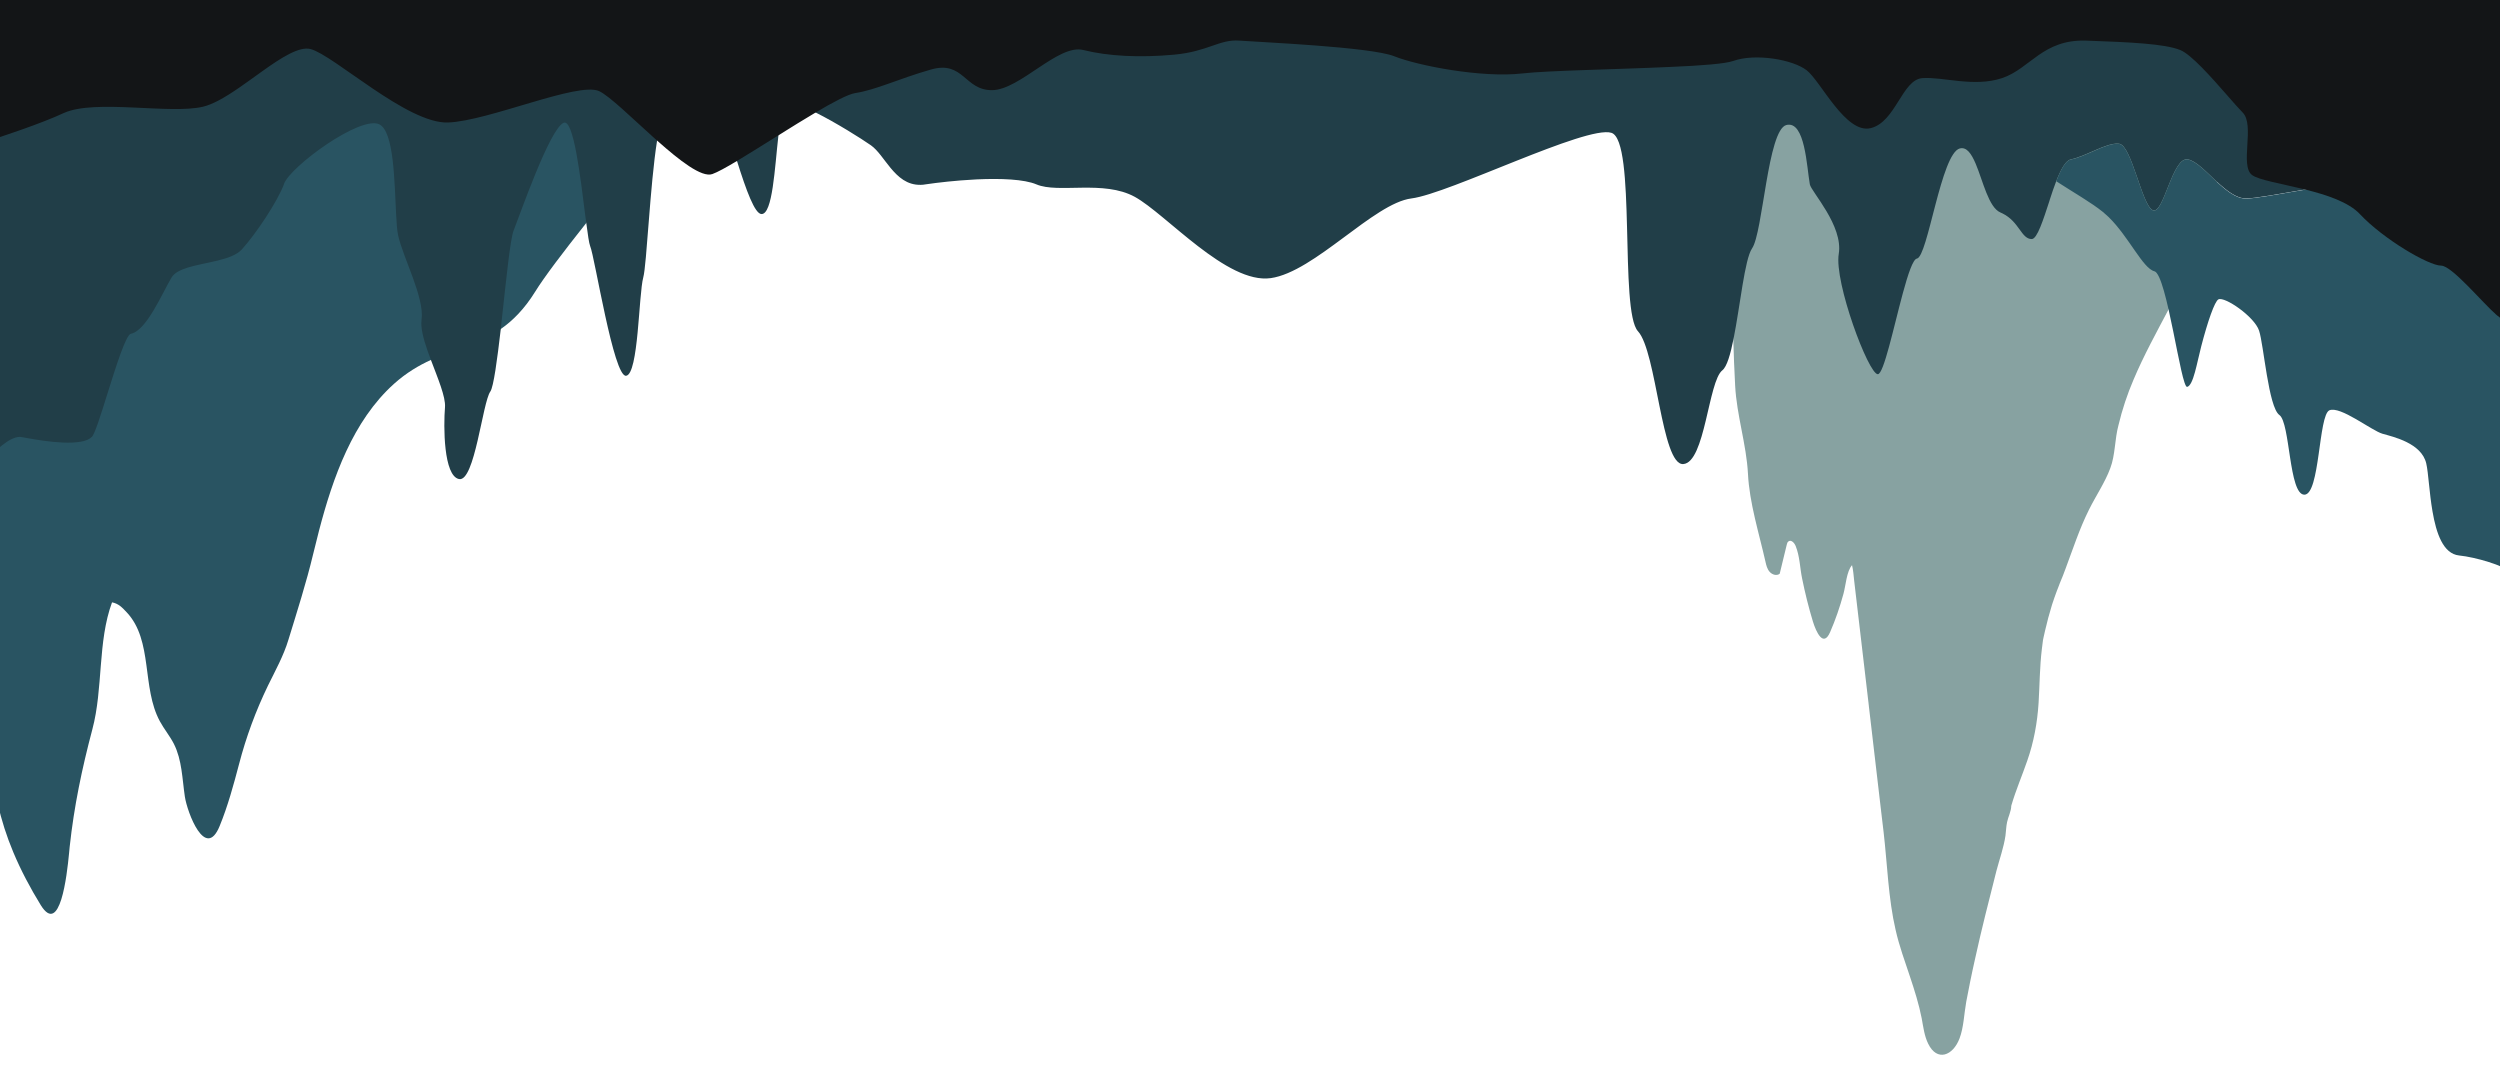
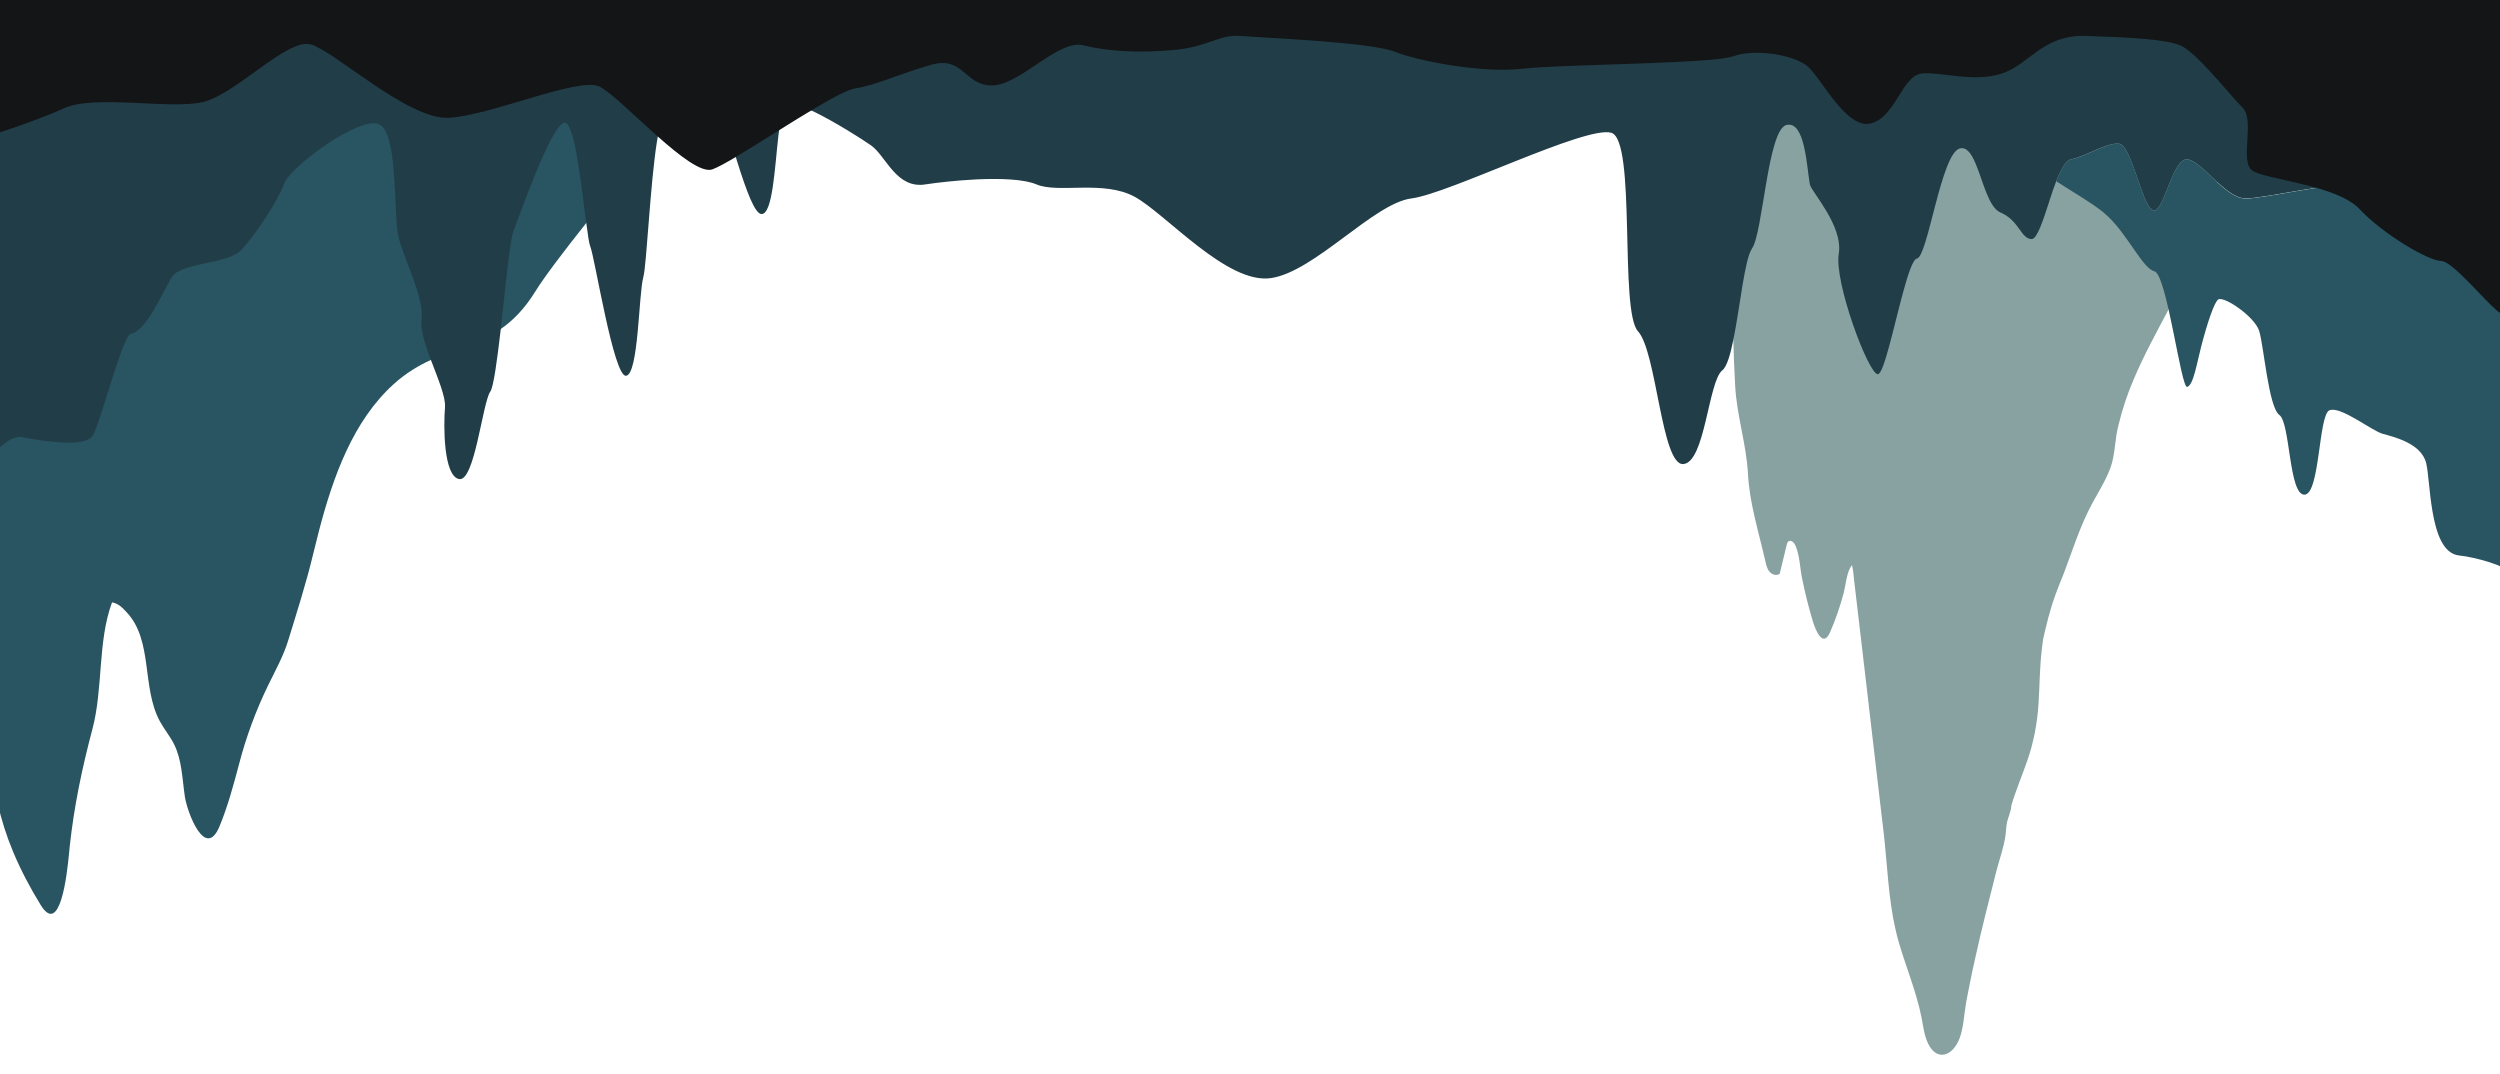
<svg xmlns="http://www.w3.org/2000/svg" version="1.1" id="Layer_1" x="0px" y="0px" viewBox="0 0 1600 687.3" style="enable-background:new 0 0 1600 687.3;" xml:space="preserve">
  <style type="text/css">
	.st0{opacity:0.79;fill:#678988;enable-background:new    ;}
	.st1{fill:#295462;}
	.st2{fill:#213E48;}
	.st3{fill:#131517;}
</style>
  <path id="stalactite" class="st0" d="M1425.4,61c-0.9,18.6-2.9,37.1-6.6,55.3c-0.4,2.1-0.9,4.2-1.3,6.3  c-5.1,22.7-13.5,43.7-23.5,63.7c-2,3.9-4,7.8-6.1,11.7c-7.8,14.8-15.8,29.3-22.4,44.9c-4,9.3-7.3,19.2-9.7,29.3  c-2.4,8.8-2,19-5.2,27.4c-3.3,9-9.4,18-13.6,26.5c-6.2,12.4-10.3,25.2-15.1,38c-1.1,3-2.3,6.1-3.6,9.1l0,0l0,0  c0,0.1-0.3,0.9-0.9,2.4c-0.4,0.9-0.7,1.9-1.1,2.8c-1.1,2.8-2,5.7-3,8.6c-1.7,5.5-3.2,11.1-4.5,16.8c-0.3,1.3-0.6,2.7-0.9,4  c-0.2,1-0.3,1.6-0.4,1.9c-0.3,1.9-0.5,3.8-0.7,5.6c-1.4,11.4-1.4,23-2.1,34.5c-0.8,12.7-3.1,25.2-7.2,36.9  c-3.3,9.6-7.3,18.8-10.2,28.7c0,0.1-0.1,0.3-0.1,0.4c0,3.2-2.1,7.4-2.7,10.5c-0.6,2.9-0.6,5.6-1,8.5c-1.1,7.6-3.9,15.3-5.8,22.6  c-4.7,18.6-9.5,37.2-13.6,56c-1.1,4.8-2.1,9.6-3.1,14.4l0,0c-0.9,4.4-1.8,8.9-2.6,13.3c-1.4,7.7-1.6,16.4-4.3,23.5  c-4.2,11.1-14.4,15.1-20.1,3.3c-2.4-4.9-3.1-10.6-4.1-16.1c-1.8-9.2-4.6-18-7.5-26.7c-3.3-9.9-6.9-19.7-9.2-29.9  c-4.7-20.2-5.3-42-7.7-62.7l-1.4-11.8l-8-68.5c0-0.3-0.1-0.6-0.1-1c-3.1-26.4-6.2-52.9-9.3-79.3c-0.4-3.4-0.6-7-1.4-10.2  c-3.5,3.9-4,13-5.5,18.4c-2.3,8.4-5.1,16.6-8.5,24.4c-4.4,10.2-9-0.2-11-6.6c-2.8-9.2-5.1-18.5-7-27.9c-1.4-6.9-1.4-13.9-4.1-20.6  c-0.8-2-2.9-4.2-4.6-2.9c-0.7,0.5-0.9,1.4-1.1,2.2c-1.5,6.2-3,12.4-4.5,18.5c-1.9,1.5-4.8,0.6-6.4-1.2c-1.6-1.8-2.2-4.2-2.7-6.5  c-4.1-18.2-10.3-37.7-11.2-56.3c-1-18.8-7.2-37.3-8.2-56.3c-0.5-10.2-1-20.3-1.2-30.4c-0.3-11.8-0.3-23.7-0.1-35.7  c0.7-33.7-20.8-93.4-39.7-138.1c-6.3-15.1-12.4-28.5-17.2-38.6c-0.1-0.2-0.2-0.5-0.3-0.8c-0.3-0.8-0.5-1.7-0.6-2.5c0-0.3,0-0.6,0-1  h373.5c0,0.3,0,0.6,0,1c0,0.9,0.1,1.7,0.1,2.5C1426.1,22.7,1426.4,41.9,1425.4,61z" />
  <path id="stalactite_1_" class="st1" d="M494.5,0c-0.3,0.3-0.5,0.6-0.8,1c-0.7,0.8-1.4,1.7-2.2,2.5C481,15.7,468,30.9,454.1,47.3  c-10.6,12.5-21.8,25.8-32.8,39c-0.7,0.9-1.4,1.7-2.1,2.6c-15.6,18.8-30.9,37.4-43.9,53.7c-15,18.9-27,34.7-32.8,44.1  c-6.9,11.1-14.3,18.5-21.9,23.8c-14.1,9.8-29.2,12.7-44.7,19.8c-7.9,3.6-15.9,8.3-23.8,15.4c-26.3,23.7-39,59.8-47.9,93.8  c-1.3,5.1-2.6,10.2-3.8,15.2c-4.3,18-10.4,37.1-15.8,54.7c-3.1,10.3-8.4,19.8-13.1,29.4c-7.8,16.1-14,32.9-18.5,50.2  c-3.5,13.3-7.2,26.9-12.4,39.6c-9.1,22.4-20.8-8.7-22.3-18.8c-1.7-11.4-1.8-23.4-7-33.7c-2.6-5.1-6.3-9.5-9-14.5  C90.6,440,98,410,81.2,392c-3-3.2-5.3-5.7-9.5-6.5c-9.3,25.2-5.6,55.1-12.6,81.3c-6.7,25.3-11.7,49.2-14.5,75.1  c-0.1,0.9-0.2,2.4-0.4,4.2c-1.4,14.5-5.8,53-18.1,33.2c-6.7-10.9-12.7-22.2-17.6-33.9C0.1,525.3-5,504-4.9,482.1  c0-10.9-1.9-21.4-5-31.8c-2.7-9-6.2-17.9-9.9-26.8c3.1-1.9,6.5-3,9.9-4.2v-123c-1.1,1.3-2.1,2.5-3,3.6v-208c-3.1,1-5,1.6-5,1.6  L-17.7,0H494.5z" />
  <path id="blu_stalac" class="st2" d="M1597.8,3.5v78.2c-3.6,3.4-9.3,5.6-17.5,1.3c-17-9-47,39-62,35c-2.3-0.6-5.6-0.8-9.5-0.7  c-9,0.2-21.4,2-33.5,4l0,0c-16.1,2.7-31.8,5.7-38,5.7c-6.1,0-12.4-5.1-18.5-10.7c-6.8-6.3-13.2-13.3-18.5-14.3  c-10-2-15.5,35.5-22.5,32.5S1364.3,93,1356.3,92c-0.2,0-0.4,0-0.7-0.1c-8-0.4-20.6,8.1-30.3,10.1c-3.3,0.7-6.4,6.5-9.3,13.9  c-1.5,3.8-2.9,8.1-4.3,12.4v0.1c-4.1,12.5-7.9,24.6-11.4,24.6c-6.7,0-7.9-11.1-18.7-16.4c-0.4-0.2-0.8-0.4-1.3-0.6  c-7.6-3.2-11.2-20.2-15.9-31.3c-2.7-6.3-5.7-10.8-10.1-9.7c-12,3-20.5,69.5-27.5,70.5c-2.5,0.4-5.7,10-9,22.2l0,0  c-5.9,21.8-12.2,51.8-16,51.8c-6,0-28-59-25-77s-17.7-39.9-18.5-44.5c-2-11-3-41-15-38s-15,69-22,79c-4.7,6.8-7.6,36.7-11.8,57.7  l0,0c-2,10.1-4.3,18-7.2,20.3c-9,7-11,59-25,60s-17-72-29-85s-1-122-17-127s-104,39-128,42s-62,47-90,51s-67-41-87-52s-49-2-63-8  c-7.8-3.3-22.8-3.9-38-3.2c-0.6,0-1.1,0.1-1.7,0.1c-11.7,0.6-23.2,1.9-31.3,3.1c-1,0.2-2.1,0.3-3,0.3c-8.8,0.2-14.5-5-19.4-10.9l0,0  l0,0c-4.4-5.3-8-11.2-12.5-14.4c-6.3-4.4-22.2-14.4-35.4-21c-7.6-3.8-14.3-6.4-17.6-6c-3.2,0.4-4.8,9.2-6.2,20.6l0,0  c-2.4,21-3.7,50.4-10.8,50.4c-4.3,0-9.8-15.1-15.7-33.9c-5.8-18.7-12-41.1-17.6-55.7c-0.5-1.4-1.1-2.7-1.6-4  c-2.6-6.1-5-10.3-7.2-11.4c-12-6-9.5,37.5-18.5,39.5c-1.4,0.3-2.7,3-3.9,7.2c-0.6,2.2-1.1,4.7-1.7,7.6c-0.2,1.2-0.4,2.5-0.7,3.9  c-4.5,28.2-6.6,79.3-8.8,87.3c-3,11-3,62-11,63s-20-76-23-83c-0.7-1.7-1.5-7.3-2.5-14.9c-0.2-1.4-0.4-2.9-0.6-4.4  c-3.1-24.5-7.5-62.5-13.9-59.6c-9,4-28,59-32,69c-2.1,5.2-4.7,31-7.4,55.5c-0.3,2.5-0.6,5-0.8,7.5c-2.3,19.7-4.6,37-6.7,40  c-5,7-10,58-20,56s-10-34-9-46c0.5-6.6-4.6-18.5-9-30.2c-0.8-2.1-1.6-4.2-2.3-6.3l0,0c-2.6-7.5-4.4-14.5-3.7-19.5c2-14-12-40-15-54  c-0.7-3.1-1-8-1.3-13.8c-1.1-20.5-1.3-52.5-10.7-57.2c-12-6-57,27-61,38c0,0,0,0,0,0.1c-4,11-18,32-27,41.9  c-6.4,7.1-23.3,8.1-34.8,11.7c-4.7,1.5-8.5,3.4-10.2,6.3c-6,10-16,34-26,36c-3.2,0.6-9.4,20.4-15,38.2c-4.2,13.5-8.1,25.9-10,27.8  c-1.6,1.6-4.1,2.6-7.2,3.1c-13.4,2.4-37.2-3.1-38.8-3.1c-7,0-16.4,9.2-23,16.8c-1.1,1.3-2.1,2.5-3,3.6V3.5H1597.8z" />
  <path id="right_wall" class="st1" d="M1607.3,81.7v284.6c-5.1-4.4-22.7-9.7-33.5-10.8c-10.2-1.1-14.6-14.2-17-28.2l0,0  c-2.1-12.1-2.6-24.7-4-30.7c-3-13-21-17-28-19s-27-18-34-15l0,0c-7,3.1-6,54-16,54s-9-46-16-51s-10-45-13-54s-22-22-26-20  c-2.4,1.2-6.9,14.2-11,30c-2.8,10.7-5,25-9,26s-13-72-21-74c-7.4-1.8-16.4-22.2-29.4-34.8l0,0c-1.2-1.1-2.4-2.2-3.6-3.2  c-7.6-6.1-18.7-12.4-29.8-19.6c2.9-7.5,6-13.3,9.3-13.9c9.7-1.9,22.3-10.5,30.3-10.1c0.2,0,0.5,0,0.7,0.1c8,1,14.5,39.5,21.5,42.5  s12.5-34.5,22.5-32.5s24,25,37,25c11,0,50.5-9.3,71.5-9.7c3.9-0.1,7.1,0.1,9.5,0.7c15,4,45-44,62-35  C1588.5,87.3,1603.7,85.2,1607.3,81.7z" />
-   <path id="black_stalac" class="st3" d="M1601.3,204c-0.8-0.3-2-1.1-3.5-2.4c-9.1-7.9-28.6-31.6-35.5-31.6c-8,0-37-17-52-33  c-7.1-7.6-21.2-12.3-35-15.7l0,0c-15.2-3.8-29.8-6.1-34-9.3c-8-6,2-32-6-40c-2.3-2.3-5.8-6.3-9.9-11c-9.9-11.3-23-26.2-30.1-29  c-10-4-32-5-60-6s-36,18-54,24s-38-1-51,0s-17,28-33,32s-32-30-41-37s-33-11-47-6c-5,1.8-20.5,3-39.5,3.8  c-33.9,1.6-78.8,2.3-95.5,4.2c-26,3-67-5-82-11s-86-9-99-10s-20,7-42,9s-42,1-58-3S652.8,57.5,635,57.7s-18.2-19.2-39.2-13.2  s-35,13-48.6,15.1c-4.4,0.7-13.9,5.7-25.2,12.4c-7.4,4.4-15.7,9.5-23.8,14.6l0,0c-9.5,5.9-18.8,11.8-26.5,16.4  c-7,4.2-12.7,7.3-15.8,8.4c-6.8,2.4-20.9-8.6-35.2-21.3c-0.5-0.4-1-0.9-1.5-1.3c-14.6-13.1-29.1-27.4-35.8-30.5  c-13.5-6.1-70.6,19.1-96.6,20.1s-73-43-88-47c-7.3-1.9-18.8,5.5-31.1,14.3c-9.4,6.7-19.2,14.1-28,18.7l0,0c-3.5,1.8-6.8,3.2-9.8,3.9  c-21,5-69-5-89,4C26.5,79,2.4,87-10.1,91c-1.1,0.4-2.1,0.7-3,1c-3.1,1-5,1.6-5,1.6L-17.7,0h1619c0,0,0,0.3,0,1  C1601.8,16.1,1607.1,205.9,1601.3,204z" />
+   <path id="black_stalac" class="st3" d="M1601.3,201c-0.8-0.3-2-1.1-3.5-2.4c-9.1-7.9-28.6-31.6-35.5-31.6c-8,0-37-17-52-33  c-7.1-7.6-21.2-12.3-35-15.7l0,0c-15.2-3.8-29.8-6.1-34-9.3c-8-6,2-32-6-40c-2.3-2.3-5.8-6.3-9.9-11c-9.9-11.3-23-26.2-30.1-29  c-10-4-32-5-60-6s-36,18-54,24s-38-1-51,0s-17,28-33,32s-32-30-41-37s-33-11-47-6c-5,1.8-20.5,3-39.5,3.8  c-33.9,1.6-78.8,2.3-95.5,4.2c-26,3-67-5-82-11s-86-9-99-10s-20,7-42,9s-42,1-58-3S652.8,54.5,635,54.7s-18.2-19.2-39.2-13.2  s-35,13-48.6,15.1c-4.4,0.7-13.9,5.7-25.2,12.4c-7.4,4.4-15.7,9.5-23.8,14.6l0,0c-9.5,5.9-18.8,11.8-26.5,16.4  c-7,4.2-12.7,7.3-15.8,8.4c-6.8,2.4-20.9-8.6-35.2-21.3c-0.5-0.4-1-0.9-1.5-1.3c-14.6-13.1-29.1-27.4-35.8-30.5  c-13.5-6.1-70.6,19.1-96.6,20.1s-73-43-88-47c-7.3-1.9-18.8,5.5-31.1,14.3c-9.4,6.7-19.2,14.1-28,18.7l0,0c-3.5,1.8-6.8,3.2-9.8,3.9  c-21,5-69-5-89,4C26.5,76,2.4,84-10.1,88c-1.1,0.4-2.1,0.7-3,1c-3.1,1-5,1.6-5,1.6L-17.7-3h1619c0,0,0,0.3,0,1  C1601.8,13.1,1607.1,202.9,1601.3,201z" />
</svg>
